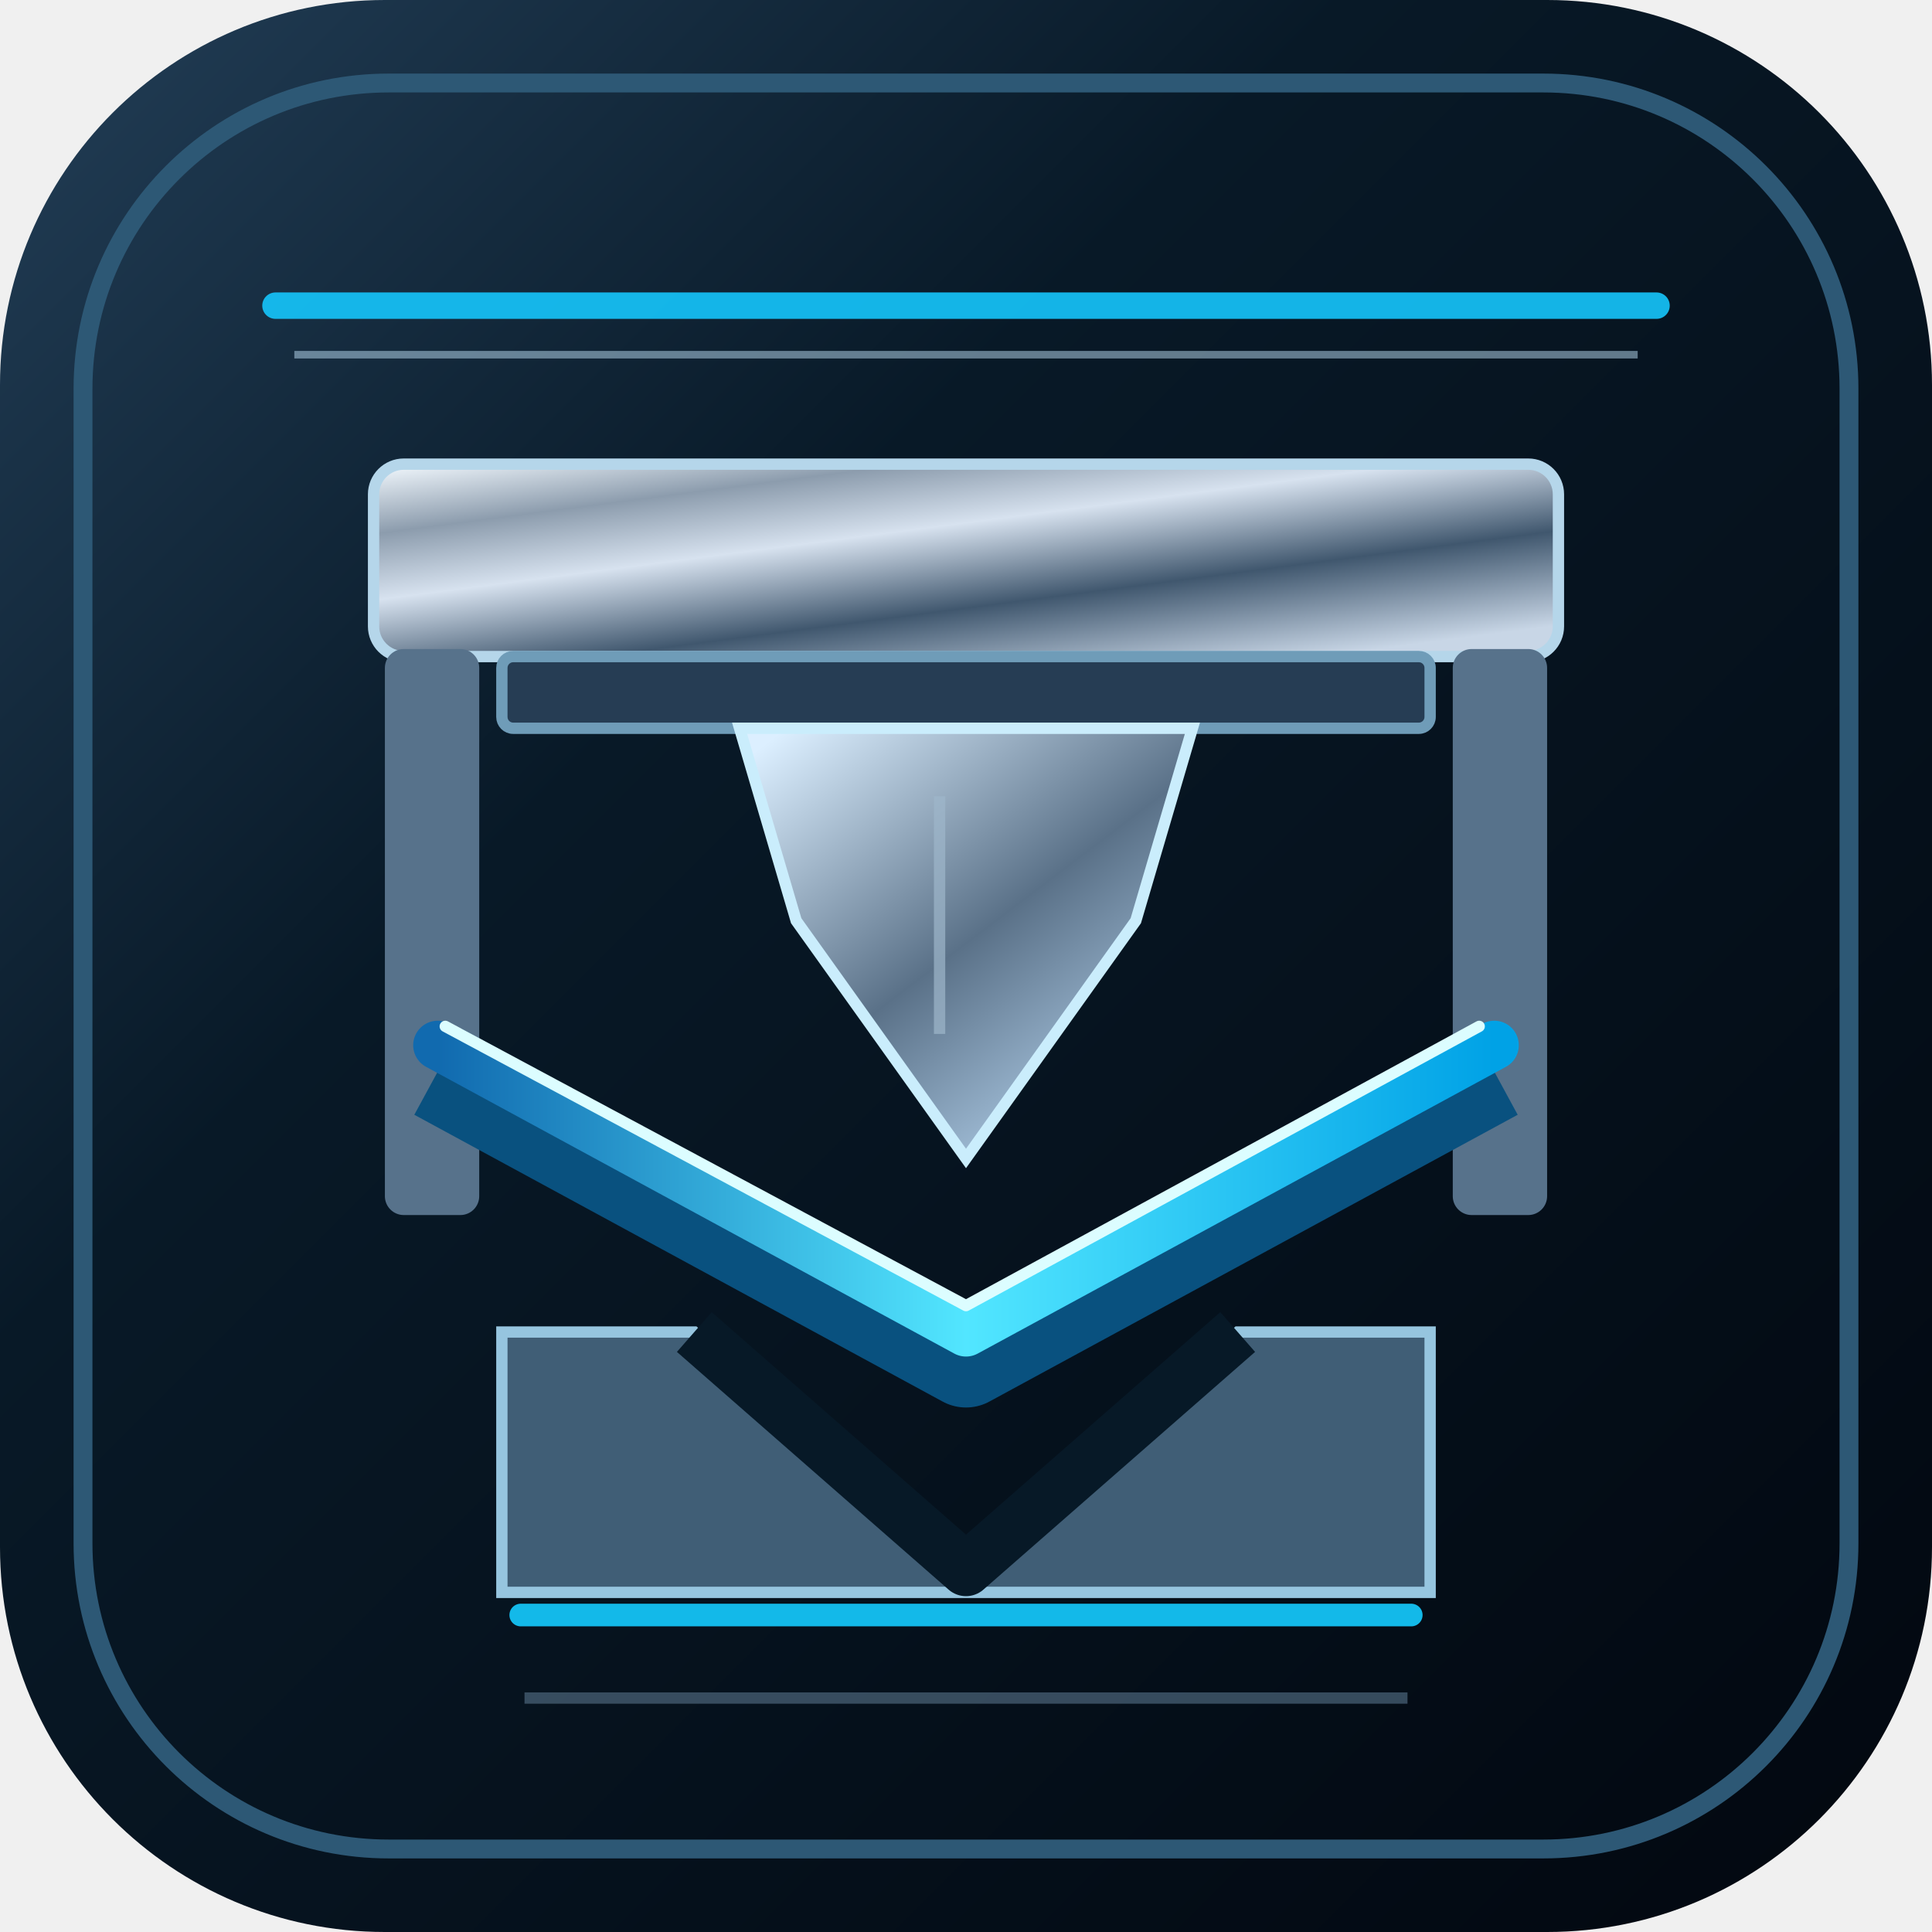
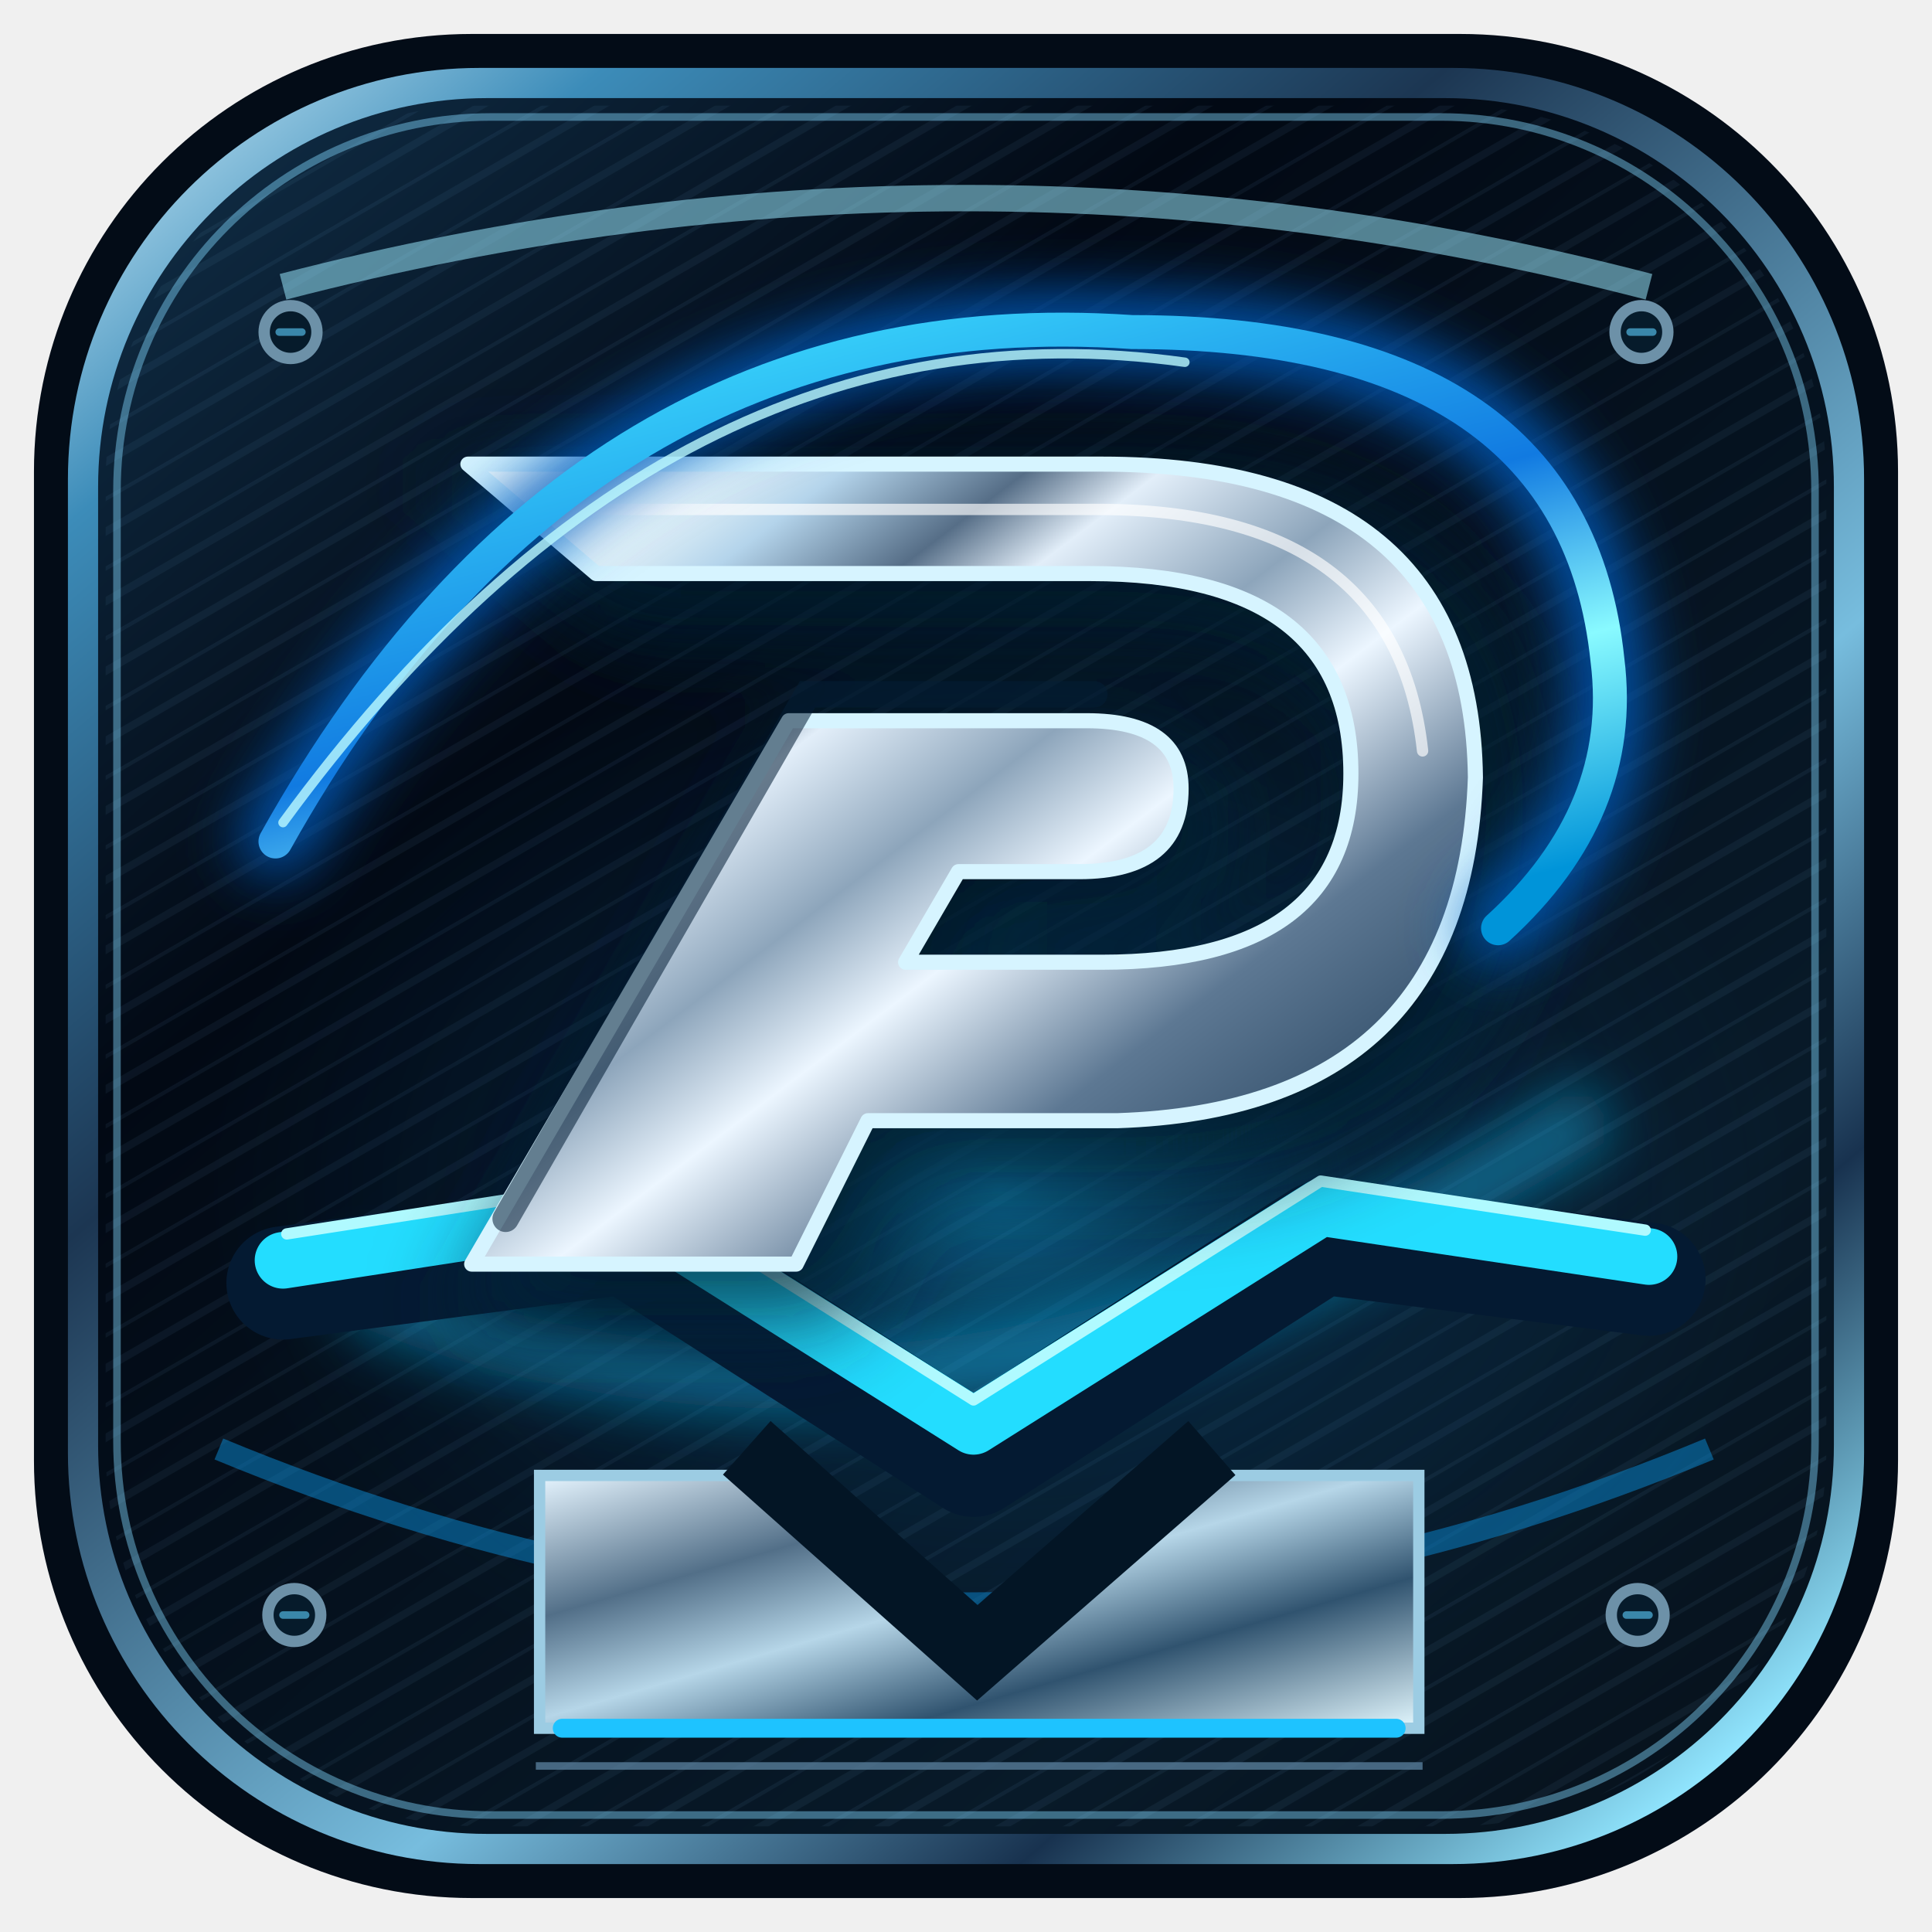
- <svg xmlns="http://www.w3.org/2000/svg" width="512" height="512" viewBox="0 0 512 512" role="img" aria-label="PlegadoX · icono industrial">
+ <svg xmlns="http://www.w3.org/2000/svg" viewBox="0 0 512 512" width="512" height="512" role="img" aria-label="PlegadoX Industrial Premium">
  <defs>
-     <linearGradient id="bg" x1="0" y1="0" x2="1" y2="1">
-       <stop stop-color="#233f58" />
-       <stop offset=".35" stop-color="#081927" />
-       <stop offset="1" stop-color="#02070f" />
+     <linearGradient id="dark" x1=".05" y1="0" x2=".95" y2="1">
+       <stop stop-color="#102e47" />
+       <stop offset=".3" stop-color="#020914" />
+       <stop offset=".78" stop-color="#081a29" />
+       <stop offset="1" stop-color="#06101a" />
    </linearGradient>
-     <linearGradient id="steel" x1="0" y1="0" x2=".8" y2="1">
-       <stop stop-color="#f4faff" />
-       <stop offset=".22" stop-color="#8c9cad" />
-       <stop offset=".43" stop-color="#d7e2ef" />
-       <stop offset=".7" stop-color="#40576e" />
-       <stop offset="1" stop-color="#c8d6e6" />
+     <linearGradient id="rim" x1="0" y1="0" x2=".85" y2="1">
+       <stop stop-color="#d7f4ff" />
+       <stop offset=".15" stop-color="#3c8cb9" />
+       <stop offset=".38" stop-color="#1c3652" />
+       <stop offset=".67" stop-color="#77bdde" />
+       <stop offset=".84" stop-color="#18324f" />
+       <stop offset="1" stop-color="#91e6ff" />
    </linearGradient>
-     <linearGradient id="cyan" x1="0" x2="1" y1="0" y2="0">
-       <stop stop-color="#116aaf" />
-       <stop offset=".5" stop-color="#52e6ff" />
-       <stop offset="1" stop-color="#00a2e6" />
+     <linearGradient id="metal" x1=".06" y1=".15" x2=".85" y2=".98">
+       <stop stop-color="#f6ffff" />
+       <stop offset=".1" stop-color="#b4d4eb" />
+       <stop offset=".21" stop-color="#566e87" />
+       <stop offset=".29" stop-color="#e2eef9" />
+       <stop offset=".43" stop-color="#8da5bb" />
+       <stop offset=".55" stop-color="#ecf6ff" />
+       <stop offset=".73" stop-color="#5d7893" />
+       <stop offset="1" stop-color="#203d58" />
    </linearGradient>
-     <linearGradient id="tool" x1=".1" x2=".9" y1="0" y2="1">
-       <stop stop-color="#dcefff" />
-       <stop offset=".5" stop-color="#5a7188" />
-       <stop offset="1" stop-color="#c5e4ff" />
+     <linearGradient id="punch" x1="0" y1="0" x2="1" y2="1">
+       <stop stop-color="#e6f5ff" />
+       <stop offset=".28" stop-color="#526f88" />
+       <stop offset=".48" stop-color="#b6d6e8" />
+       <stop offset=".7" stop-color="#30536f" />
+       <stop offset="1" stop-color="#e3f8ff" />
    </linearGradient>
+     <linearGradient id="v" x1=".2" y1="0" x2=".8" y2="1">
+       <stop stop-color="#3fe3ff" />
+       <stop offset=".48" stop-color="#117ae1" />
+       <stop offset=".72" stop-color="#89faff" />
+       <stop offset="1" stop-color="#0094d9" />
+     </linearGradient>
+     <radialGradient id="blueHalo">
+       <stop stop-color="#10bdff" stop-opacity=".9" />
+       <stop offset=".45" stop-color="#05568b" stop-opacity=".35" />
+       <stop offset="1" stop-color="#024475" stop-opacity="0" />
+     </radialGradient>
+     <linearGradient id="dark3d" x1="0" y1="0" x2="1" y2="1">
+       <stop stop-color="#243d54" />
+       <stop offset=".48" stop-color="#0b1b2e" />
+       <stop offset="1" stop-color="#06111d" />
+     </linearGradient>
+     <filter id="glow" x="-50%" y="-70%" width="200%" height="240%">
+       <feGaussianBlur stdDeviation="8" />
+     </filter>
+     <filter id="shadow" x="-30%" y="-30%" width="170%" height="180%">
+       <feGaussianBlur stdDeviation="12" />
+     </filter>
+     <pattern id="carbon" width="16" height="16" patternUnits="userSpaceOnUse" patternTransform="rotate(-30)">
+       <rect width="16" height="16" fill="none" />
+       <path d="M0 0L16 0M0 8L16 8" stroke="#90d6ff" stroke-opacity=".06" stroke-width="2" />
+     </pattern>
  </defs>
-   <rect width="512" height="512" rx="102" fill="url(#bg)" />
-   <rect x="22" y="22" width="468" height="468" rx="81" fill="none" stroke="#2d5875" stroke-width="5" />
-   <path d="M73 81H439" stroke="#15c5fc" stroke-width="7" stroke-linecap="round" opacity=".9" />
-   <path d="M78 94H434" stroke="#bddff5" stroke-width="2" opacity=".5" />
-   <rect x="99" y="123" width="314" height="51" rx="8" fill="url(#steel)" stroke="#b5d6ea" stroke-width="3" />
-   <rect x="102" y="172" width="25" height="150" rx="5" fill="#57728b" />
-   <rect x="385" y="172" width="25" height="150" rx="5" fill="#57728b" />
-   <rect x="133" y="174" width="246" height="19" rx="3" fill="#263d54" stroke="#6f9cb8" stroke-width="3" />
-   <path d="M196 193H316L301 244L256 307L211 244Z" fill="url(#tool)" stroke="#caedfc" stroke-width="3" />
-   <path d="M249 211V274" stroke="#9eb7ca" stroke-width="3" opacity=".7" />
-   <path d="M116 284L256 360L396 284" fill="none" stroke="#09517f" stroke-width="26" stroke-linejoin="round" />
-   <path d="M116 277L256 353L396 277" fill="none" stroke="url(#cyan)" stroke-width="13" stroke-linejoin="round" stroke-linecap="round" />
-   <path d="M118 272L256 346L392 272" fill="none" stroke="#dcfdff" stroke-width="3" stroke-linejoin="round" stroke-linecap="round" />
-   <path d="M133 353L184 353L256 416L328 353L379 353V422H133Z" fill="#405e76" stroke="#96c5df" stroke-width="3" />
-   <path d="M184 353L256 416L328 353" fill="none" stroke="#071927" stroke-width="14" stroke-linejoin="round" />
-   <path d="M138 428H374" stroke="#13b9e9" stroke-width="6" stroke-linecap="round" />
-   <path d="M139 450H373" stroke="#526c83" stroke-width="3" opacity=".65" />
+   <rect x="9" y="9" width="494" height="494" rx="116" fill="#030c17" />
+   <rect x="18" y="18" width="476" height="476" rx="109" fill="url(#rim)" />
+   <rect x="26" y="26" width="460" height="460" rx="103" fill="url(#dark)" />
+   <rect x="28" y="28" width="456" height="456" rx="100" fill="url(#carbon)" />
+   <rect x="31" y="31" width="450" height="450" rx="99" fill="none" stroke="#82d9ff" stroke-opacity=".44" stroke-width="2" />
+   <path d="M75 76Q256 29 437 76" stroke="#9beaff" stroke-opacity=".53" stroke-width="7" fill="none" />
+   <path d="M58 384Q256 466 453 384" stroke="#0a8cd6" stroke-opacity=".5" stroke-width="6" fill="none" />
+   <ellipse cx="265" cy="315" rx="209" ry="146" fill="url(#blueHalo)" opacity=".55" />
+   <path d="M93 342Q250 406 424 294" fill="none" stroke="#16bdf7" stroke-opacity=".52" stroke-width="16" filter="url(#glow)" />
+   <path d="M75 340L166 328L258 387L350 328L437 339" stroke="#041a32" stroke-width="30" fill="none" stroke-linejoin="round" stroke-linecap="round" />
+   <path d="M75 334L166 320L258 378L350 320L437 333" stroke="#23ddff" stroke-width="15" fill="none" stroke-linejoin="round" stroke-linecap="round" />
+   <path d="M76 327L166 313L258 371L350 313L436 326" stroke="#b0faff" stroke-width="3" fill="none" stroke-linejoin="round" stroke-linecap="round" />
+   <path d="M124 123H292Q390 123 391 206Q388 294 296 297H230L211 335H125L209 191H288Q313 191 313 209Q313 231 286 231H254L240 255H292Q358 255 358 205Q358 152 289 152H158Z" fill="#010a15" stroke="#06253e" stroke-width="16" transform="translate(8,9)" opacity=".75" filter="url(#shadow)" />
+   <path d="M124 123H292Q390 123 391 206Q388 294 296 297H230L211 335H125L209 191H288Q313 191 313 209Q313 231 286 231H254L240 255H292Q358 255 358 205Q358 152 289 152H158Z" fill="url(#metal)" stroke="#d6f4ff" stroke-width="4" stroke-linejoin="round" />
+   <path d="M149 135H291Q370 135 377 199" fill="none" stroke="#fff" stroke-opacity=".65" stroke-width="3" stroke-linecap="round" />
+   <path d="M134 323L214 184H290" fill="none" stroke="#051e36" stroke-opacity=".55" stroke-width="7" stroke-linecap="round" />
+   <path d="M73 223Q154 78 300 88Q417 88 426 175Q431 215 397 246" fill="none" stroke="#005cbe" stroke-width="18" stroke-linecap="round" filter="url(#glow)" opacity=".95" />
+   <path d="M73 223Q154 78 300 88Q417 88 426 175Q431 215 397 246" fill="none" stroke="url(#v)" stroke-width="9" stroke-linecap="round" />
+   <path d="M75 218Q178 77 314 96" fill="none" stroke="#bbfaff" stroke-width="2.5" stroke-linecap="round" opacity=".8" />
+   <path d="M143 391H205L259 438L314 391H376V458H143Z" fill="url(#punch)" stroke="#9ccce3" stroke-width="3" />
+   <path d="M205 390L259 438L314 390" fill="none" stroke="#031525" stroke-width="19" stroke-linecap="square" stroke-linejoin="miter" />
+   <path d="M149 458H370" stroke="#1ec3ff" stroke-width="5" stroke-linecap="round" />
+   <path d="M142 468H377" stroke="#567c98" stroke-opacity=".8" stroke-width="2" />
+   <g fill="#061b2b" stroke="#6d91a8" stroke-width="3">
+     <circle cx="77" cy="88" r="7" />
+     <circle cx="435" cy="88" r="7" />
+     <circle cx="78" cy="428" r="7" />
+     <circle cx="434" cy="428" r="7" />
+   </g>
+   <g stroke="#5dcfff" stroke-width="2" stroke-linecap="round" opacity=".6">
+     <path d="M74 88H80" />
+     <path d="M432 88H438" />
+     <path d="M75 428H81" />
+     <path d="M431 428H437" />
+   </g>
</svg>
